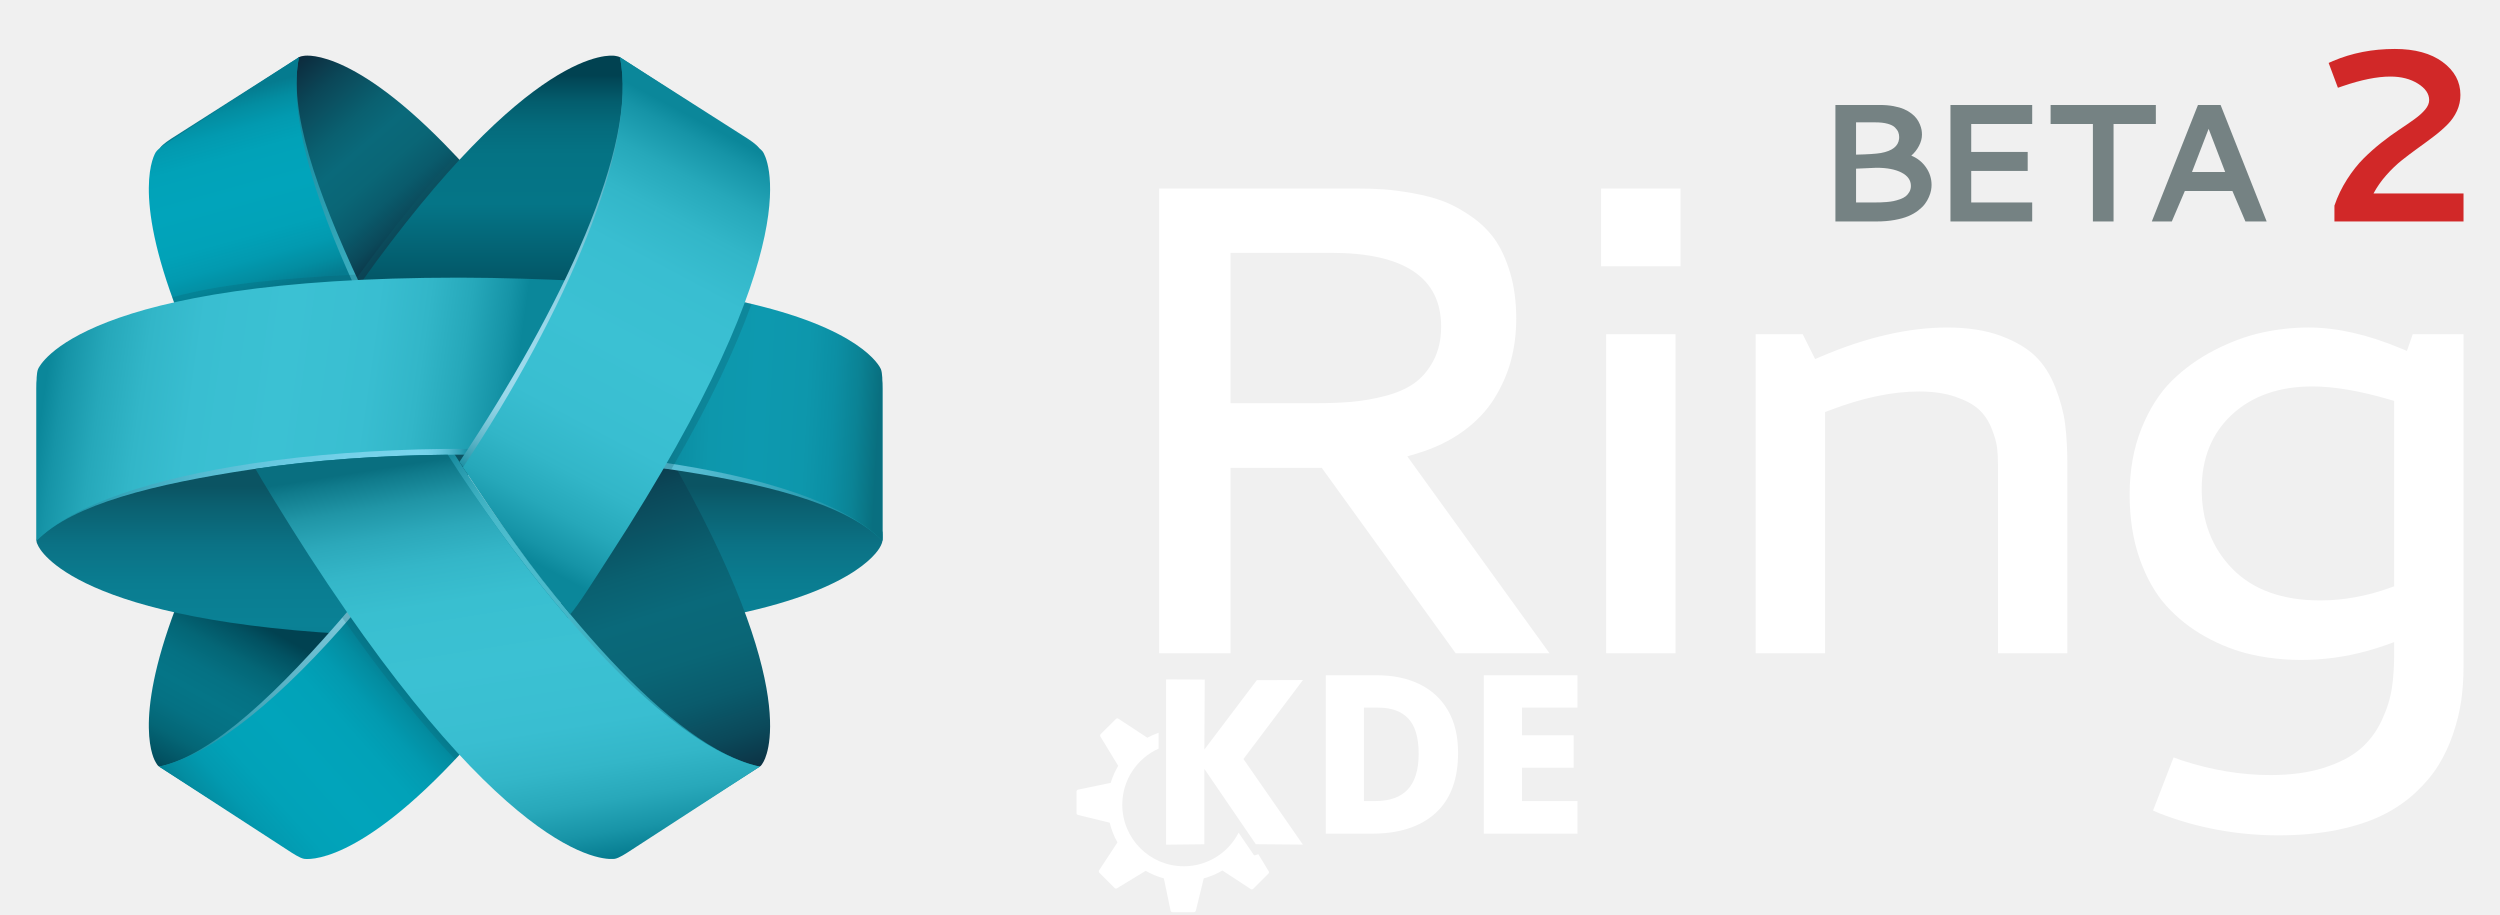
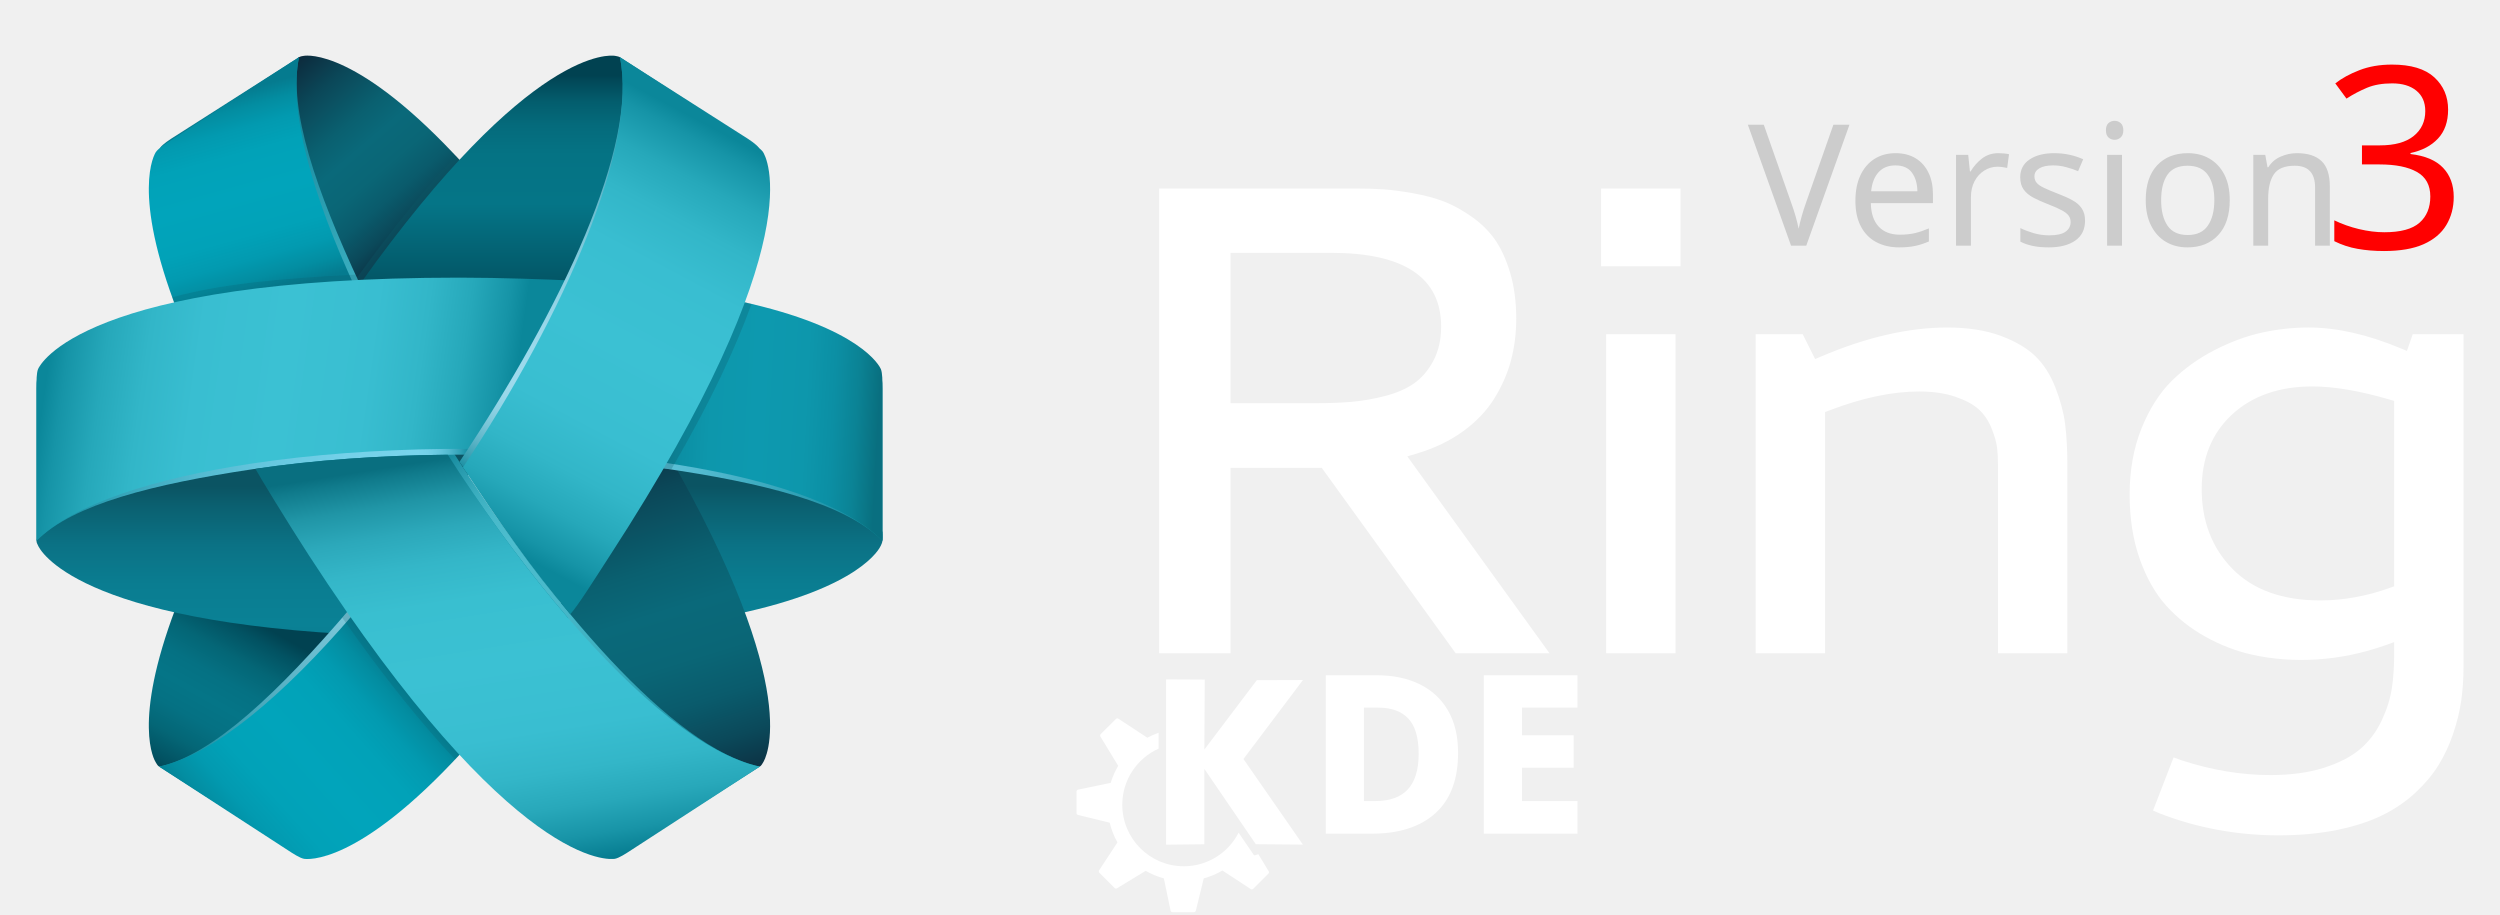
<svg xmlns="http://www.w3.org/2000/svg" width="590.4" height="216">
  <linearGradient id="a" gradientUnits="userSpaceOnUse" x1="23.376" y1="901.826" x2="15.36" y2="892.474" gradientTransform="translate(90 -791)">
    <stop offset="0" stop-color="#0b5463" />
    <stop offset="1" stop-color="#0b5463" />
  </linearGradient>
  <path fill="url(#a)" d="M102.813 103.89l12.328-.424-6.165 11.647z" />
  <linearGradient id="b" gradientUnits="userSpaceOnUse" x1="92.376" y1="905.86" x2="92.376" y2="970.14" gradientTransform="translate(90 -791)">
    <stop offset="0" stop-color="#0b5463" />
    <stop offset=".07" stop-color="#0b6070" />
    <stop offset=".216" stop-color="#0b7285" />
    <stop offset=".361" stop-color="#0a7d91" />
    <stop offset=".5" stop-color="#0a8195" />
    <stop offset=".639" stop-color="#0a7d91" />
    <stop offset=".783" stop-color="#0b7285" />
    <stop offset=".93" stop-color="#0b6070" />
    <stop offset="1" stop-color="#0b5463" />
  </linearGradient>
  <path fill="url(#b)" d="M156.308 106.82c45.552 7.381 52.088 18.776 52.088 18.776 0-.002.111 1.146 0 2.107-.055.482-.242.842-.372 1.141-.261.604-4.765 10.004-34.201 16.201l-17.515-38.225z" />
  <linearGradient id="c" gradientUnits="userSpaceOnUse" x1="-50.446" y1="975.021" x2="-29.59" y2="937.888" gradientTransform="translate(90 -791)">
    <stop offset="0" stop-color="#014251" />
    <stop offset=".086" stop-color="#025262" />
    <stop offset=".227" stop-color="#046676" />
    <stop offset=".366" stop-color="#057183" />
    <stop offset=".5" stop-color="#057587" />
    <stop offset=".634" stop-color="#057183" />
    <stop offset=".773" stop-color="#046676" />
    <stop offset=".914" stop-color="#025262" />
    <stop offset="1" stop-color="#014251" />
  </linearGradient>
  <path fill="url(#c)" d="M41.516 143.514c-10.369 27.344-5.049 36.055-4.692 36.596.181.271.349.668.755.934.157.104 2.143-.377 2.143-.377s18.623-.938 40.443-31.939l-38.649-5.214z" />
  <linearGradient id="d" gradientUnits="userSpaceOnUse" x1="9.086" y1="848.944" x2="-25.438" y2="808.665" gradientTransform="translate(90 -791)">
    <stop offset="0" stop-color="#0d283a" />
    <stop offset=".028" stop-color="#0c3042" />
    <stop offset=".135" stop-color="#0b495a" />
    <stop offset=".247" stop-color="#0a5b6c" />
    <stop offset=".365" stop-color="#0a6676" />
    <stop offset=".5" stop-color="#0a697a" />
    <stop offset=".618" stop-color="#0a6070" />
    <stop offset=".813" stop-color="#0b4758" />
    <stop offset="1" stop-color="#0d283a" />
  </linearGradient>
  <path fill="url(#d)" d="M109.549 38.875C84.568 11.5 72.487 13.07 71.788 13.185c-.35.059-.69.072-1.158.311-.832.426-1.77 3.182-1.77 3.182s-5.283 15.117 15.867 55.791l24.822-33.594z" />
  <linearGradient id="e" gradientUnits="userSpaceOnUse" x1="77.418" y1="979.431" x2="50.748" y2="893.516" gradientTransform="translate(90 -791)">
    <stop offset="0" stop-color="#0d283a" />
    <stop offset=".028" stop-color="#0c3042" />
    <stop offset=".135" stop-color="#0b495a" />
    <stop offset=".247" stop-color="#0a5b6c" />
    <stop offset=".365" stop-color="#0a6676" />
    <stop offset=".5" stop-color="#0a697a" />
    <stop offset=".618" stop-color="#0a6070" />
    <stop offset=".813" stop-color="#0b4758" />
    <stop offset="1" stop-color="#0d283a" />
  </linearGradient>
  <path fill="url(#e)" d="M131.342 144.072c33.872 38.717 45.761 36.561 45.761 36.561s2.182.508 2.332.41c.405-.266.572-.662.753-.934.482-.73 10.052-16.422-22.444-72.979l-26.402 36.942z" />
  <linearGradient id="f" gradientUnits="userSpaceOnUse" x1="-41.932" y1="905.86" x2="-41.932" y2="970.138" gradientTransform="translate(90 -791)">
    <stop offset="0" stop-color="#0b5463" />
    <stop offset=".07" stop-color="#0b6070" />
    <stop offset=".216" stop-color="#0b7285" />
    <stop offset=".361" stop-color="#0a7d91" />
    <stop offset=".5" stop-color="#0a8195" />
    <stop offset=".639" stop-color="#0a7d91" />
    <stop offset=".783" stop-color="#0b7285" />
    <stop offset=".93" stop-color="#0b6070" />
    <stop offset="1" stop-color="#0b5463" />
  </linearGradient>
  <path fill="url(#f)" d="M87.52 150.014c-69.822-2.938-78.172-20.346-78.529-21.17-.109-.25-.417-.746-.371-1.141.145-1.238 2.695-3.439 2.695-3.439s18.578-11.404 49.362-17.545l26.843 43.295z" />
  <linearGradient id="g" gradientUnits="userSpaceOnUse" x1="-6.566" y1="842.787" x2="18.668" y2="842.787" gradientTransform="translate(90 -791)">
    <stop offset="0" stop-color="#0b5463" />
    <stop offset="1" stop-color="#0b5463" />
  </linearGradient>
  <path opacity=".4" fill="url(#g)" d="M107.614 36.783c-6.985 7.438-15.034 17.199-24.18 30.008h1.784c5.405-6.887 18.892-23.848 23.45-28.838l-1.054-1.17z" />
  <linearGradient id="h" gradientUnits="userSpaceOnUse" x1="26.762" y1="869.471" x2="26.762" y2="808.843" gradientTransform="translate(90 -791)">
    <stop offset="0" stop-color="#014251" />
    <stop offset=".5" stop-color="#057587" />
    <stop offset=".693" stop-color="#057384" />
    <stop offset=".804" stop-color="#056b7c" />
    <stop offset=".893" stop-color="#035e6e" />
    <stop offset=".971" stop-color="#024b5b" />
    <stop offset="1" stop-color="#014251" />
  </linearGradient>
  <path fill="url(#h)" d="M135.817 68.23c18.261-43.152 11.11-53.051 11.11-53.051s-.377-1.594-.542-1.684c-.308-.168-.917-.268-1.159-.309-.884-.148-19.868-2.605-60.008 53.604l50.599 1.44z" />
  <linearGradient id="i" gradientUnits="userSpaceOnUse" x1="-28.619" y1="987.141" x2="82.142" y2="819.717" gradientTransform="translate(90 -791)">
    <stop offset="0" stop-color="#0b879a" />
    <stop offset=".082" stop-color="#379fb2" />
    <stop offset=".168" stop-color="#5cb4c7" />
    <stop offset=".253" stop-color="#79c5d7" />
    <stop offset=".337" stop-color="#8dd1e3" />
    <stop offset=".42" stop-color="#9ad8ea" />
    <stop offset=".5" stop-color="#9edaec" />
    <stop offset=".58" stop-color="#9ad8ea" />
    <stop offset=".663" stop-color="#8dd1e3" />
    <stop offset=".747" stop-color="#79c5d7" />
    <stop offset=".833" stop-color="#5cb4c7" />
    <stop offset=".918" stop-color="#379fb2" />
    <stop offset="1" stop-color="#0b879a" />
  </linearGradient>
  <path fill="url(#i)" d="M108.172 176.496c-24.74 26.969-36.709 25.414-37.406 25.299-.967-.162-2.927-1.459-2.927-1.459l-30.261-19.295C50.32 178.332 66 163.186 82.504 143.922l25.668 32.574z" />
  <linearGradient id="j" gradientUnits="userSpaceOnUse" x1="-38.57" y1="990.498" x2="5.3" y2="951.219" gradientTransform="translate(90 -791)">
    <stop offset="0" stop-color="#057b8f" />
    <stop offset=".082" stop-color="#038da1" />
    <stop offset=".181" stop-color="#029ab0" />
    <stop offset=".301" stop-color="#01a2b8" />
    <stop offset=".5" stop-color="#01a4bb" />
    <stop offset=".699" stop-color="#01a2b8" />
    <stop offset=".819" stop-color="#029ab0" />
    <stop offset=".918" stop-color="#038da1" />
    <stop offset="1" stop-color="#057b8f" />
  </linearGradient>
  <path fill="url(#j)" d="M109.192 177.518c-24.74 26.967-36.708 25.412-37.404 25.297-.969-.162-2.928-1.459-2.928-1.459l-31.281-20.312c12.742-2.709 29.441-16.834 45.945-36.1l25.668 32.574z" />
  <linearGradient id="k" gradientUnits="userSpaceOnUse" x1="-42.494" y1="818.572" x2="59.365" y2="988.337" gradientTransform="translate(90 -791)">
    <stop offset="0" stop-color="#057b8f" />
    <stop offset=".018" stop-color="#0a8093" />
    <stop offset=".141" stop-color="#279aad" />
    <stop offset=".263" stop-color="#3baebf" />
    <stop offset=".384" stop-color="#48b9ca" />
    <stop offset=".5" stop-color="#4cbdce" />
    <stop offset=".616" stop-color="#48b9ca" />
    <stop offset=".737" stop-color="#3baebf" />
    <stop offset=".859" stop-color="#279aad" />
    <stop offset=".982" stop-color="#0a8093" />
    <stop offset="1" stop-color="#057b8f" />
  </linearGradient>
  <path fill="url(#k)" d="M43 72.677C32.01 44.38 37.481 35.419 37.844 34.87c.541-.818 2.524-2.08 2.524-2.08l30.261-19.295c-2.627 12.354 4.059 31.447 14.324 53.541L43 72.677z" />
  <linearGradient id="l" gradientUnits="userSpaceOnUse" x1="67.689" y1="987.313" x2="2.19" y2="904.814" gradientTransform="translate(90 -791)">
    <stop offset="0" stop-color="#057b8f" />
    <stop offset=".026" stop-color="#0a8093" />
    <stop offset=".205" stop-color="#279aad" />
    <stop offset=".384" stop-color="#3baebf" />
    <stop offset=".56" stop-color="#48b9ca" />
    <stop offset=".73" stop-color="#4cbdce" />
    <stop offset=".792" stop-color="#48b9ca" />
    <stop offset=".858" stop-color="#3baebf" />
    <stop offset=".924" stop-color="#279aad" />
    <stop offset=".991" stop-color="#0a8093" />
    <stop offset="1" stop-color="#057b8f" />
  </linearGradient>
  <path fill="url(#l)" d="M106.755 106.365c-15.667.17-31.37 1.221-45.417 3.326.451.944 7.535 12.603 12.601 20.399 48.579 74.806 71.339 71.863 72.307 71.701.968-.16 2.928-1.457 2.928-1.457l30.262-19.293c-20.617-4.381-49.277-37.979-72.681-74.676z" />
  <linearGradient id="m" gradientUnits="userSpaceOnUse" x1="-26.956" y1="860.165" x2="-39.709" y2="814.255" gradientTransform="translate(90 -791)">
    <stop offset="0" stop-color="#057b8f" />
    <stop offset=".082" stop-color="#038da1" />
    <stop offset=".181" stop-color="#029ab0" />
    <stop offset=".301" stop-color="#01a2b8" />
    <stop offset=".5" stop-color="#01a4bb" />
    <stop offset=".699" stop-color="#01a2b8" />
    <stop offset=".819" stop-color="#029ab0" />
    <stop offset=".918" stop-color="#038da1" />
    <stop offset="1" stop-color="#057b8f" />
  </linearGradient>
  <path fill="url(#m)" d="M41.981 73.699c-10.99-28.299-5.519-37.26-5.157-37.809.542-.816 2.524-2.08 2.524-2.08l31.281-20.314c-2.627 12.354 3.038 32.469 13.303 54.561l-41.951 5.642z" />
  <linearGradient id="n" gradientUnits="userSpaceOnUse" x1="117.473" y1="891.126" x2="-81.229" y2="891.126" gradientTransform="translate(90 -791)">
    <stop offset="0" stop-color="#0b879a" />
    <stop offset=".013" stop-color="#118b9e" />
    <stop offset=".112" stop-color="#36a5ba" />
    <stop offset=".211" stop-color="#53bad0" />
    <stop offset=".31" stop-color="#67c8e0" />
    <stop offset=".407" stop-color="#74d1e9" />
    <stop offset=".5" stop-color="#78d4ec" />
    <stop offset=".593" stop-color="#74d1e9" />
    <stop offset=".69" stop-color="#67c8e0" />
    <stop offset=".788" stop-color="#53bad0" />
    <stop offset=".888" stop-color="#36a5ba" />
    <stop offset=".987" stop-color="#118b9e" />
    <stop offset="1" stop-color="#0b879a" />
  </linearGradient>
  <path fill="url(#n)" d="M156.279 110.549c23.614 3.406 43.153 8.193 52.116 17.154V91.777s.02-2.35-.372-3.25c-.259-.594-4.659-9.783-33.169-15.98l-18.575 38.002z" />
  <linearGradient id="o" gradientUnits="userSpaceOnUse" x1="60.517" y1="888.225" x2="117.308" y2="891.285" gradientTransform="translate(90 -791)">
    <stop offset="0" stop-color="#096f80" />
    <stop offset=".006" stop-color="#097181" />
    <stop offset=".091" stop-color="#0b8395" />
    <stop offset=".188" stop-color="#0c8fa4" />
    <stop offset=".305" stop-color="#0d97ac" />
    <stop offset=".5" stop-color="#0d99af" />
    <stop offset=".695" stop-color="#0d97ac" />
    <stop offset=".812" stop-color="#0c8fa4" />
    <stop offset=".909" stop-color="#0b8395" />
    <stop offset=".994" stop-color="#097181" />
    <stop offset="1" stop-color="#096f80" />
  </linearGradient>
  <path fill="url(#o)" d="M156.279 109.178c23.614 3.406 43.153 9.564 52.116 18.525V90.406s.02-2.35-.372-3.25c-.259-.594-4.659-9.783-33.169-15.98l-18.575 38.002z" />
  <linearGradient id="p" gradientUnits="userSpaceOnUse" x1="-81.38" y1="888.32" x2="21.085" y2="888.32" gradientTransform="translate(90 -791)">
    <stop offset="0" stop-color="#0b879a" />
    <stop offset=".022" stop-color="#118b9e" />
    <stop offset=".197" stop-color="#36a5ba" />
    <stop offset=".372" stop-color="#53bad0" />
    <stop offset=".545" stop-color="#67c8e0" />
    <stop offset=".715" stop-color="#74d1e9" />
    <stop offset=".879" stop-color="#78d4ec" />
    <stop offset=".901" stop-color="#74d1e9" />
    <stop offset=".925" stop-color="#67c8e0" />
    <stop offset=".949" stop-color="#53bad0" />
    <stop offset=".973" stop-color="#36a5ba" />
    <stop offset=".997" stop-color="#118b9e" />
    <stop offset="1" stop-color="#0b879a" />
  </linearGradient>
  <path fill="url(#p)" d="M134.862 67.619c-5.318-.258-16.663-.682-26.354-.682-89.197 0-99.124 20.689-99.517 21.59-.391.9-.371 3.25-.371 3.25v35.926c8.678-8.678 27.775-13.406 50.98-16.885 14.048-2.105 29.596-3.254 45.263-3.424 2.771-.029 5.546-.029 8.315 0 0 0 27.002-39.518 21.684-39.775z" />
  <linearGradient id="q" gradientUnits="userSpaceOnUse" x1="-9.324" y1="861.803" x2="-47.833" y2="856.388" gradientTransform="translate(90 -791)">
    <stop offset="0" stop-color="#0b5463" />
    <stop offset="1" stop-color="#0b5463" />
  </linearGradient>
  <path opacity=".2" fill="url(#q)" d="M83.947 64.845c-18.644.945-32.06 2.318-43.277 5.354l.536 1.471c1.021-.166 2.295-.514 3.332-.67 12.669-1.9 26.317-3.637 40.416-3.963l-1.007-2.192z" />
  <linearGradient id="r" gradientUnits="userSpaceOnUse" x1="29.86" y1="894.74" x2="-78.964" y2="879.437" gradientTransform="translate(90 -791)">
    <stop offset="0" stop-color="#0b879a" />
    <stop offset=".038" stop-color="#1694a7" />
    <stop offset=".118" stop-color="#26a8ba" />
    <stop offset=".208" stop-color="#32b6c8" />
    <stop offset=".318" stop-color="#39bed1" />
    <stop offset=".5" stop-color="#3bc1d3" />
    <stop offset=".682" stop-color="#39bed1" />
    <stop offset=".792" stop-color="#32b6c8" />
    <stop offset=".882" stop-color="#26a8ba" />
    <stop offset=".962" stop-color="#1694a7" />
    <stop offset="1" stop-color="#0b879a" />
  </linearGradient>
  <path fill="url(#r)" d="M134.862 66.248c-5.318-.258-16.663-.682-26.354-.682-89.197 0-99.124 20.689-99.517 21.59-.391.9-.371 3.25-.371 3.25v37.297c8.678-8.678 27.775-14.775 50.98-18.256 14.048-2.106 29.596-3.254 45.263-3.424 2.771-.029 5.546-.029 8.315.002 0 0 27.002-39.52 21.684-39.777z" />
  <linearGradient id="s" gradientUnits="userSpaceOnUse" x1="80.297" y1="819.396" x2="28.548" y2="908.521" gradientTransform="translate(90 -791)">
    <stop offset="0" stop-color="#0b879a" />
    <stop offset=".124" stop-color="#379fb2" />
    <stop offset=".252" stop-color="#5cb4c7" />
    <stop offset=".38" stop-color="#79c5d7" />
    <stop offset=".506" stop-color="#8dd1e3" />
    <stop offset=".631" stop-color="#9ad8ea" />
    <stop offset=".751" stop-color="#9edaec" />
    <stop offset=".791" stop-color="#9ad8ea" />
    <stop offset=".832" stop-color="#8dd1e3" />
    <stop offset=".874" stop-color="#79c5d7" />
    <stop offset=".917" stop-color="#5cb4c7" />
    <stop offset=".959" stop-color="#379fb2" />
    <stop offset="1" stop-color="#0b879a" />
  </linearGradient>
  <path fill="url(#s)" d="M108.502 109.08c24.314-36.528 42.304-74.786 37.882-95.584l30.262 19.293s1.98 1.264 2.521 2.082c.542.818 12.487 20.414-36.094 95.221-3.575 5.504-6.885 11.99-8.103 12.592-8.289-8.106-26.468-33.604-26.468-33.604z" />
  <linearGradient id="t" gradientUnits="userSpaceOnUse" x1="86.801" y1="864.229" x2="67.959" y2="899.587" gradientTransform="translate(90 -791)">
    <stop offset="0" stop-color="#0b5463" />
    <stop offset="1" stop-color="#0b5463" />
  </linearGradient>
  <path opacity=".25" fill="url(#t)" d="M175.734 71.333c-5.28 12.918-11.025 25.32-19.455 39.147l2.229.424c9.653-16.59 15.203-28.776 18.983-39.131l-1.757-.44z" />
  <linearGradient id="u" gradientUnits="userSpaceOnUse" x1="78.6" y1="821.354" x2="26.685" y2="918.776" gradientTransform="translate(90 -791)">
    <stop offset="0" stop-color="#0b879a" />
    <stop offset=".038" stop-color="#1694a7" />
    <stop offset=".118" stop-color="#26a8ba" />
    <stop offset=".208" stop-color="#32b6c8" />
    <stop offset=".318" stop-color="#39bed1" />
    <stop offset=".5" stop-color="#3bc1d3" />
    <stop offset=".682" stop-color="#39bed1" />
    <stop offset=".792" stop-color="#32b6c8" />
    <stop offset=".882" stop-color="#26a8ba" />
    <stop offset=".962" stop-color="#1694a7" />
    <stop offset="1" stop-color="#0b879a" />
  </linearGradient>
  <path fill="url(#u)" d="M144.094 131.111c48.582-74.807 36.636-94.401 36.094-95.221-.541-.816-2.521-2.08-2.521-2.08l-31.282-20.314c4.396 20.678-12.935 60.498-37.042 96.872 8.118 12.356 16.496 24.437 25.324 34.678 1.759-1.845 6.167-8.917 9.427-13.935z" />
  <linearGradient id="v" gradientUnits="userSpaceOnUse" x1="82.629" y1="823.549" x2="30.257" y2="921.83" gradientTransform="translate(90 -791)">
    <stop offset="0" stop-color="#0b879a" />
    <stop offset=".038" stop-color="#1694a7" />
    <stop offset=".118" stop-color="#26a8ba" />
    <stop offset=".208" stop-color="#32b6c8" />
    <stop offset=".318" stop-color="#39bed1" />
    <stop offset=".5" stop-color="#3bc1d3" />
    <stop offset=".682" stop-color="#39bed1" />
    <stop offset=".792" stop-color="#32b6c8" />
    <stop offset=".882" stop-color="#26a8ba" />
    <stop offset=".962" stop-color="#1694a7" />
    <stop offset="1" stop-color="#0b879a" />
  </linearGradient>
  <path fill="url(#v)" d="M133.788 146.396c.107-.057.26-.195.43-.375-8.828-10.242-17.602-22.018-25.719-34.373-.14.209-.276.422-.416.633 0 0 16.919 26.723 25.705 34.115z" />
  <linearGradient id="w" gradientUnits="userSpaceOnUse" x1="-1.897" y1="935.297" x2="11.535" y2="971.688" gradientTransform="translate(90 -791)">
    <stop offset="0" stop-color="#0b5463" />
    <stop offset="1" stop-color="#0b5463" />
  </linearGradient>
  <path opacity=".2" fill="url(#w)" d="M108.506 178.262c-.398-.457-18.246-21.541-26.364-33.9l-1.325 1.512c10.186 14.547 19.059 25.396 26.666 33.479l1.023-1.091z" />
  <linearGradient id="x" gradientUnits="userSpaceOnUse" x1="23.611" y1="897.869" x2="39.425" y2="996.322" gradientTransform="translate(90 -791)">
    <stop offset="0" stop-color="#096f80" />
    <stop offset=".024" stop-color="#107b8c" />
    <stop offset=".089" stop-color="#2095a6" />
    <stop offset=".16" stop-color="#2ca8ba" />
    <stop offset=".24" stop-color="#34b6c8" />
    <stop offset=".338" stop-color="#39bfd0" />
    <stop offset=".5" stop-color="#3bc1d3" />
    <stop offset=".672" stop-color="#39bed1" />
    <stop offset=".775" stop-color="#33b6c8" />
    <stop offset=".86" stop-color="#28a8ba" />
    <stop offset=".935" stop-color="#1894a7" />
    <stop offset="1" stop-color="#057b8f" />
  </linearGradient>
  <path fill="url(#x)" d="M134.217 146.021c-8.828-10.242-17.602-22.018-25.719-34.373a365.281 365.281 0 0 1-2.763-4.264c-15.667.17-31.37 1.221-45.418 3.325.451.947 7.536 12.603 12.601 20.399 48.58 74.808 71.339 71.865 72.308 71.703.968-.162 2.927-1.459 2.927-1.459l31.282-20.312c-12.802-2.72-29.097-16.317-45.218-35.019z" />
-   <path d="M343.781 154.282h22.16l-33.586-46.504 2.139-.639c4.254-1.265 7.98-3.055 11.08-5.32 3.074-2.248 5.531-4.83 7.293-7.666 1.795-2.877 3.125-5.902 3.955-8.993.832-3.106 1.254-6.431 1.254-9.878 0-4.01-.484-7.669-1.447-10.873-.945-3.176-2.166-5.828-3.621-7.88-1.453-2.038-3.299-3.849-5.498-5.38-2.252-1.566-4.438-2.762-6.498-3.557-2.09-.805-4.531-1.46-7.26-1.945-2.752-.492-5.131-.804-7.061-.934a97.984 97.984 0 0 0-6.449-.195h-46.498v109.764h16.861v-43.787h21.547l31.629 43.787zm-53.176-59.061V59.71h23.754c17.24 0 25.98 5.853 25.98 17.397 0 3.053-.605 5.762-1.812 8.047-1.199 2.288-2.759 4.109-4.627 5.412-1.812 1.27-4.143 2.271-6.91 2.976a48.25 48.25 0 0 1-7.809 1.356c-2.465.215-5.344.322-8.559.322h-20.021v.001h.004zm87.508-50.703v18.369h18.768V44.518zm1.194 34.413h16.383v75.351h-16.383zm82.441 14.759c2.494.852 4.33 1.846 5.615 3.04 1.285 1.192 2.297 2.726 3.018 4.558.689 1.75 1.098 3.199 1.252 4.435.141 1.169.209 2.528.209 4.05v44.51h16.383v-44.748c0-3.497-.182-6.69-.541-9.495-.35-2.707-1.137-5.615-2.326-8.641-1.16-2.93-2.73-5.377-4.682-7.275-1.949-1.9-4.705-3.521-8.188-4.814-3.52-1.307-7.771-1.967-12.643-1.967-9.117 0-19.146 2.309-29.812 6.865l-1.373.584-2.93-5.86h-11.107v75.351h16.379V97.319l1.014-.391c7.73-2.971 14.875-4.475 21.238-4.475 3.226.001 6.084.413 8.494 1.237zm108.584 93.598c2.246-2.07 4.096-4.261 5.494-6.511a36.022 36.022 0 0 0 3.498-7.461c.92-2.702 1.562-5.347 1.92-7.856.355-2.537.541-5.201.541-7.924V78.931h-11.994l-1.371 3.942-1.555-.646c-7.771-3.243-15.076-4.886-21.725-4.886a51.51 51.51 0 0 0-10.91 1.197c-3.633.785-7.42 2.182-11.254 4.15-3.811 1.955-7.219 4.412-10.141 7.306-2.877 2.854-5.271 6.629-7.113 11.226-1.852 4.606-2.789 9.864-2.789 15.624 0 5.572.801 10.664 2.373 15.131 1.566 4.443 3.666 8.156 6.242 11.033 2.602 2.9 5.709 5.369 9.248 7.342 3.561 1.982 7.264 3.41 11.021 4.25 9.814 2.188 20.922 1.555 31.471-2.211l2.115-.756v2.963c0 2.865-.184 5.523-.537 7.902-.365 2.445-1.17 5.014-2.396 7.627-1.252 2.682-2.967 4.961-5.094 6.775-2.115 1.799-5.016 3.291-8.613 4.438-3.561 1.129-7.803 1.703-12.604 1.703-6.861 0-13.92-1.176-20.996-3.498l-1.848-.674-4.854 12.545 1.545.668c8.832 3.439 18.32 5.195 28.143 5.195 5.01 0 9.648-.434 13.785-1.279 4.111-.844 7.688-2.002 10.629-3.447 2.921-1.433 5.537-3.206 7.769-5.263zm-5.977-48.447c-5.449 1.959-10.977 2.955-16.434 2.955-8.879 0-15.84-2.502-20.682-7.432-4.834-4.916-7.287-11.27-7.287-18.869 0-7.321 2.432-13.26 7.229-17.661 4.762-4.361 11.119-6.574 18.914-6.574 5.055 0 11.164 1.037 18.168 3.084l1.141.333v43.787l-1.049.377z" fill="#fff" />
-   <path fill="#758283" d="M433.446 24.791h10.493c1.174 0 2.246.091 3.224.271.974.181 1.797.416 2.468.706s1.271.639 1.791 1.046c.522.406.938.819 1.239 1.238.303.42.552.865.745 1.336.191.472.32.897.387 1.278s.097.758.097 1.132c0 .878-.236 1.769-.716 2.672a7.725 7.725 0 0 1-1.801 2.284c1.445.594 2.604 1.521 3.476 2.778.871 1.259 1.309 2.637 1.309 4.134 0 .426-.042.861-.126 1.307-.084.446-.249.958-.494 1.539a7.719 7.719 0 0 1-.958 1.655c-.396.522-.926 1.042-1.597 1.559-.674.516-1.446.958-2.323 1.326-.878.367-1.959.668-3.243.899-1.284.232-2.694.349-4.229.349h-9.737V24.791h-.005zm9.39 4.104h-4.511v7.627c2.8-.063 4.756-.193 5.865-.387 2.685-.49 4.115-1.606 4.298-3.35.013-.142.02-.283.02-.426 0-.413-.07-.797-.213-1.151-.142-.355-.396-.72-.765-1.094-.367-.374-.952-.671-1.752-.891-.799-.219-1.781-.328-2.942-.328zm.31 10.725c-.104 0-1.712.071-4.82.213v7.977h4.336c.517 0 .959-.003 1.326-.01.367-.006.875-.035 1.521-.087.646-.052 1.2-.126 1.664-.223.465-.097.977-.242 1.53-.436.555-.193 1.003-.426 1.345-.697s.633-.616.871-1.035a2.83 2.83 0 0 0 .358-1.423c0-1.33-.732-2.375-2.197-3.137-1.466-.762-3.444-1.142-5.934-1.142zm17.475 12.68V24.79h19.302v4.491h-14.401v6.602h13.338v4.492h-13.338v7.434h14.401V52.3h-19.302zm23.65-27.509h24.855v4.491h-9.989V52.3h-4.879V29.282h-9.989l.002-4.491zm34.8 0h5.344l10.88 27.51h-5.015l-3.078-7.201h-11.229l-3.077 7.201h-4.725l10.9-27.51zm6.428 15.835l-3.911-10.202-3.93 10.202h7.841z" />
-   <path fill="#D12828" d="M551.295 48.571a28.642 28.642 0 0 1 3.003-6.234c1.244-1.935 2.543-3.578 3.9-4.927a49.429 49.429 0 0 1 4.257-3.771 61.088 61.088 0 0 1 4.187-3.045c1.311-.863 2.494-1.68 3.56-2.449 1.062-.768 1.906-1.526 2.533-2.277.626-.749.938-1.494.938-2.235 0-1.481-.887-2.777-2.661-3.887-1.773-1.11-3.942-1.665-6.505-1.665-3.113 0-6.882.758-11.304 2.276l-1.081.371-2.191-5.865 1.025-.455c4.457-1.897 9.327-2.847 14.604-2.847 4.744 0 8.514 1.029 11.304 3.09 2.789 2.059 4.187 4.644 4.187 7.757a8.949 8.949 0 0 1-.812 3.785 11.023 11.023 0 0 1-2.223 3.19c-.939.95-1.99 1.869-3.158 2.761a146.581 146.581 0 0 1-3.761 2.777 98.835 98.835 0 0 0-3.886 2.931c-1.254.997-2.482 2.178-3.687 3.545a22.392 22.392 0 0 0-3.003 4.299h21.266V52.3h-30.489v-3.729h-.003z" />
  <g fill="#fff">
-     <text transform="translate(-10.756)" y="196.177" x="320.005" style="line-height:125%" font-weight="400" font-size="50.44" font-family="sans-serif" letter-spacing="0" word-spacing="0" stroke="#fff" stroke-width="1.4">
+     <path d="M343.781 154.282h22.16l-33.586-46.504 2.139-.639c4.254-1.265 7.98-3.055 11.08-5.32 3.074-2.248 5.531-4.83 7.293-7.666 1.795-2.877 3.125-5.902 3.955-8.993.832-3.106 1.254-6.431 1.254-9.878 0-4.01-.484-7.669-1.447-10.873-.945-3.176-2.166-5.828-3.621-7.88-1.453-2.038-3.299-3.849-5.498-5.38-2.252-1.566-4.438-2.762-6.498-3.557-2.09-.805-4.531-1.46-7.26-1.945-2.752-.492-5.131-.804-7.061-.934a97.984 97.984 0 0 0-6.449-.195h-46.498v109.764h16.861v-43.787h21.547l31.629 43.787zm-53.176-59.061V59.71h23.754c17.24 0 25.98 5.853 25.98 17.397 0 3.053-.605 5.762-1.812 8.047-1.199 2.288-2.759 4.109-4.627 5.412-1.812 1.27-4.143 2.271-6.91 2.976a48.25 48.25 0 0 1-7.809 1.356c-2.465.215-5.344.322-8.559.322h-20.021v.001h.004zM378.113 44.518v18.369h18.768V44.518zM379.307 78.931h16.383v75.351h-16.383zM461.748 93.69c2.494.852 4.33 1.846 5.615 3.04 1.285 1.192 2.297 2.726 3.018 4.558.689 1.75 1.098 3.199 1.252 4.435.141 1.169.209 2.528.209 4.05v44.51h16.383v-44.748c0-3.497-.182-6.69-.541-9.495-.35-2.707-1.137-5.615-2.326-8.641-1.16-2.93-2.73-5.377-4.682-7.275-1.949-1.9-4.705-3.521-8.188-4.814-3.52-1.307-7.771-1.967-12.643-1.967-9.117 0-19.146 2.309-29.812 6.865l-1.373.584-2.93-5.86h-11.107v75.351h16.379V97.319l1.014-.391c7.73-2.971 14.875-4.475 21.238-4.475 3.226.001 6.084.413 8.494 1.237zM570.332 187.288c2.246-2.07 4.096-4.261 5.494-6.511a36.022 36.022 0 0 0 3.498-7.461c.92-2.702 1.562-5.347 1.92-7.856.355-2.537.541-5.201.541-7.924V78.931h-11.994l-1.371 3.942-1.555-.646c-7.771-3.243-15.076-4.886-21.725-4.886a51.51 51.51 0 0 0-10.91 1.197c-3.633.785-7.42 2.182-11.254 4.15-3.811 1.955-7.219 4.412-10.141 7.306-2.877 2.854-5.271 6.629-7.113 11.226-1.852 4.606-2.789 9.864-2.789 15.624 0 5.572.801 10.664 2.373 15.131 1.566 4.443 3.666 8.156 6.242 11.033 2.602 2.9 5.709 5.369 9.248 7.342 3.561 1.982 7.264 3.41 11.021 4.25 9.814 2.188 20.922 1.555 31.471-2.211l2.115-.756v2.963c0 2.865-.184 5.523-.537 7.902-.365 2.445-1.17 5.014-2.396 7.627-1.252 2.682-2.967 4.961-5.094 6.775-2.115 1.799-5.016 3.291-8.613 4.438-3.561 1.129-7.803 1.703-12.604 1.703-6.861 0-13.92-1.176-20.996-3.498l-1.848-.674-4.854 12.545 1.545.668c8.832 3.439 18.32 5.195 28.143 5.195 5.01 0 9.648-.434 13.785-1.279 4.111-.844 7.688-2.002 10.629-3.447 2.921-1.433 5.537-3.206 7.769-5.263zm-5.977-48.447c-5.449 1.959-10.977 2.955-16.434 2.955-8.879 0-15.84-2.502-20.682-7.432-4.834-4.916-7.287-11.27-7.287-18.869 0-7.321 2.432-13.26 7.229-17.661 4.762-4.361 11.119-6.574 18.914-6.574 5.055 0 11.164 1.037 18.168 3.084l1.141.333v43.787l-1.049.377z" />
+   </g>
+   <text style="line-height:125%" x="412.77" y="58.018" font-weight="400" font-size="40" font-family="sans-serif" letter-spacing="0" word-spacing="0" fill="#ccc">
+     <tspan x="412.77" y="58.018" style="-inkscape-font-specification:'Swiss921 BT Condensed'" font-stretch="condensed" font-family="Swiss921 BT">Version</tspan>
+   </text>
+   <text style="line-height:125%" x="548.567" y="58.69" font-weight="400" font-size="60" font-family="sans-serif" letter-spacing="0" word-spacing="0" fill="red">
+     <tspan x="548.567" y="58.69" style="-inkscape-font-specification:'Arial Black, '" font-family="Arial Black">3</tspan>
+   </text>
+   <g fill="#fff">
+     <text transform="matrix(1 0 0 1 -10.756 0)" y="196.177" x="320.005" style="line-height:125%" font-weight="400" font-size="50.44" font-family="sans-serif" letter-spacing="0" word-spacing="0" stroke="#fff" stroke-width="1.4">
      <tspan y="196.177" x="320.005" font-weight="700">DE</tspan>
    </text>
    <path d="M293.653 179.247l14.037 20.216-11.12-.096-12.15-17.787v17.802l-9.038.1V160.44l9.135.05-.097 16.523 12.388-16.386 10.895-.034z" />
    <path d="M297.17 201.73l-.79.249a.273.273 0 0 1-.307-.107l-3.568-5.221c-2.403 4.704-7.293 7.926-12.94 7.926-8.022 0-14.527-6.504-14.527-14.527 0-5.902 3.52-10.978 8.574-13.252v-3.747c-.92.321-1.808.71-2.653 1.17l-.004-.004-6.843-4.488a.463.463 0 0 0-.582.06l-3.586 3.585a.465.465 0 0 0-.068.57l4.198 6.912a17.943 17.943 0 0 0-1.767 4.025l-7.707 1.603a.464.464 0 0 0-.369.454v5.07c0 .214.147.4.353.45l7.48 1.828a17.921 17.921 0 0 0 1.834 4.649l-4.33 6.602a.464.464 0 0 0 .061.583l3.585 3.584c.15.15.386.18.57.07l6.784-4.12a17.938 17.938 0 0 0 4.288 1.784l1.583 7.61c.045.216.236.37.454.37h5.07a.463.463 0 0 0 .45-.355l1.865-7.626a17.866 17.866 0 0 0 4.412-1.857l6.685 4.384a.463.463 0 0 0 .583-.06l3.585-3.584a.462.462 0 0 0 .068-.568l-2.44-4.023z" />
  </g>
</svg>
